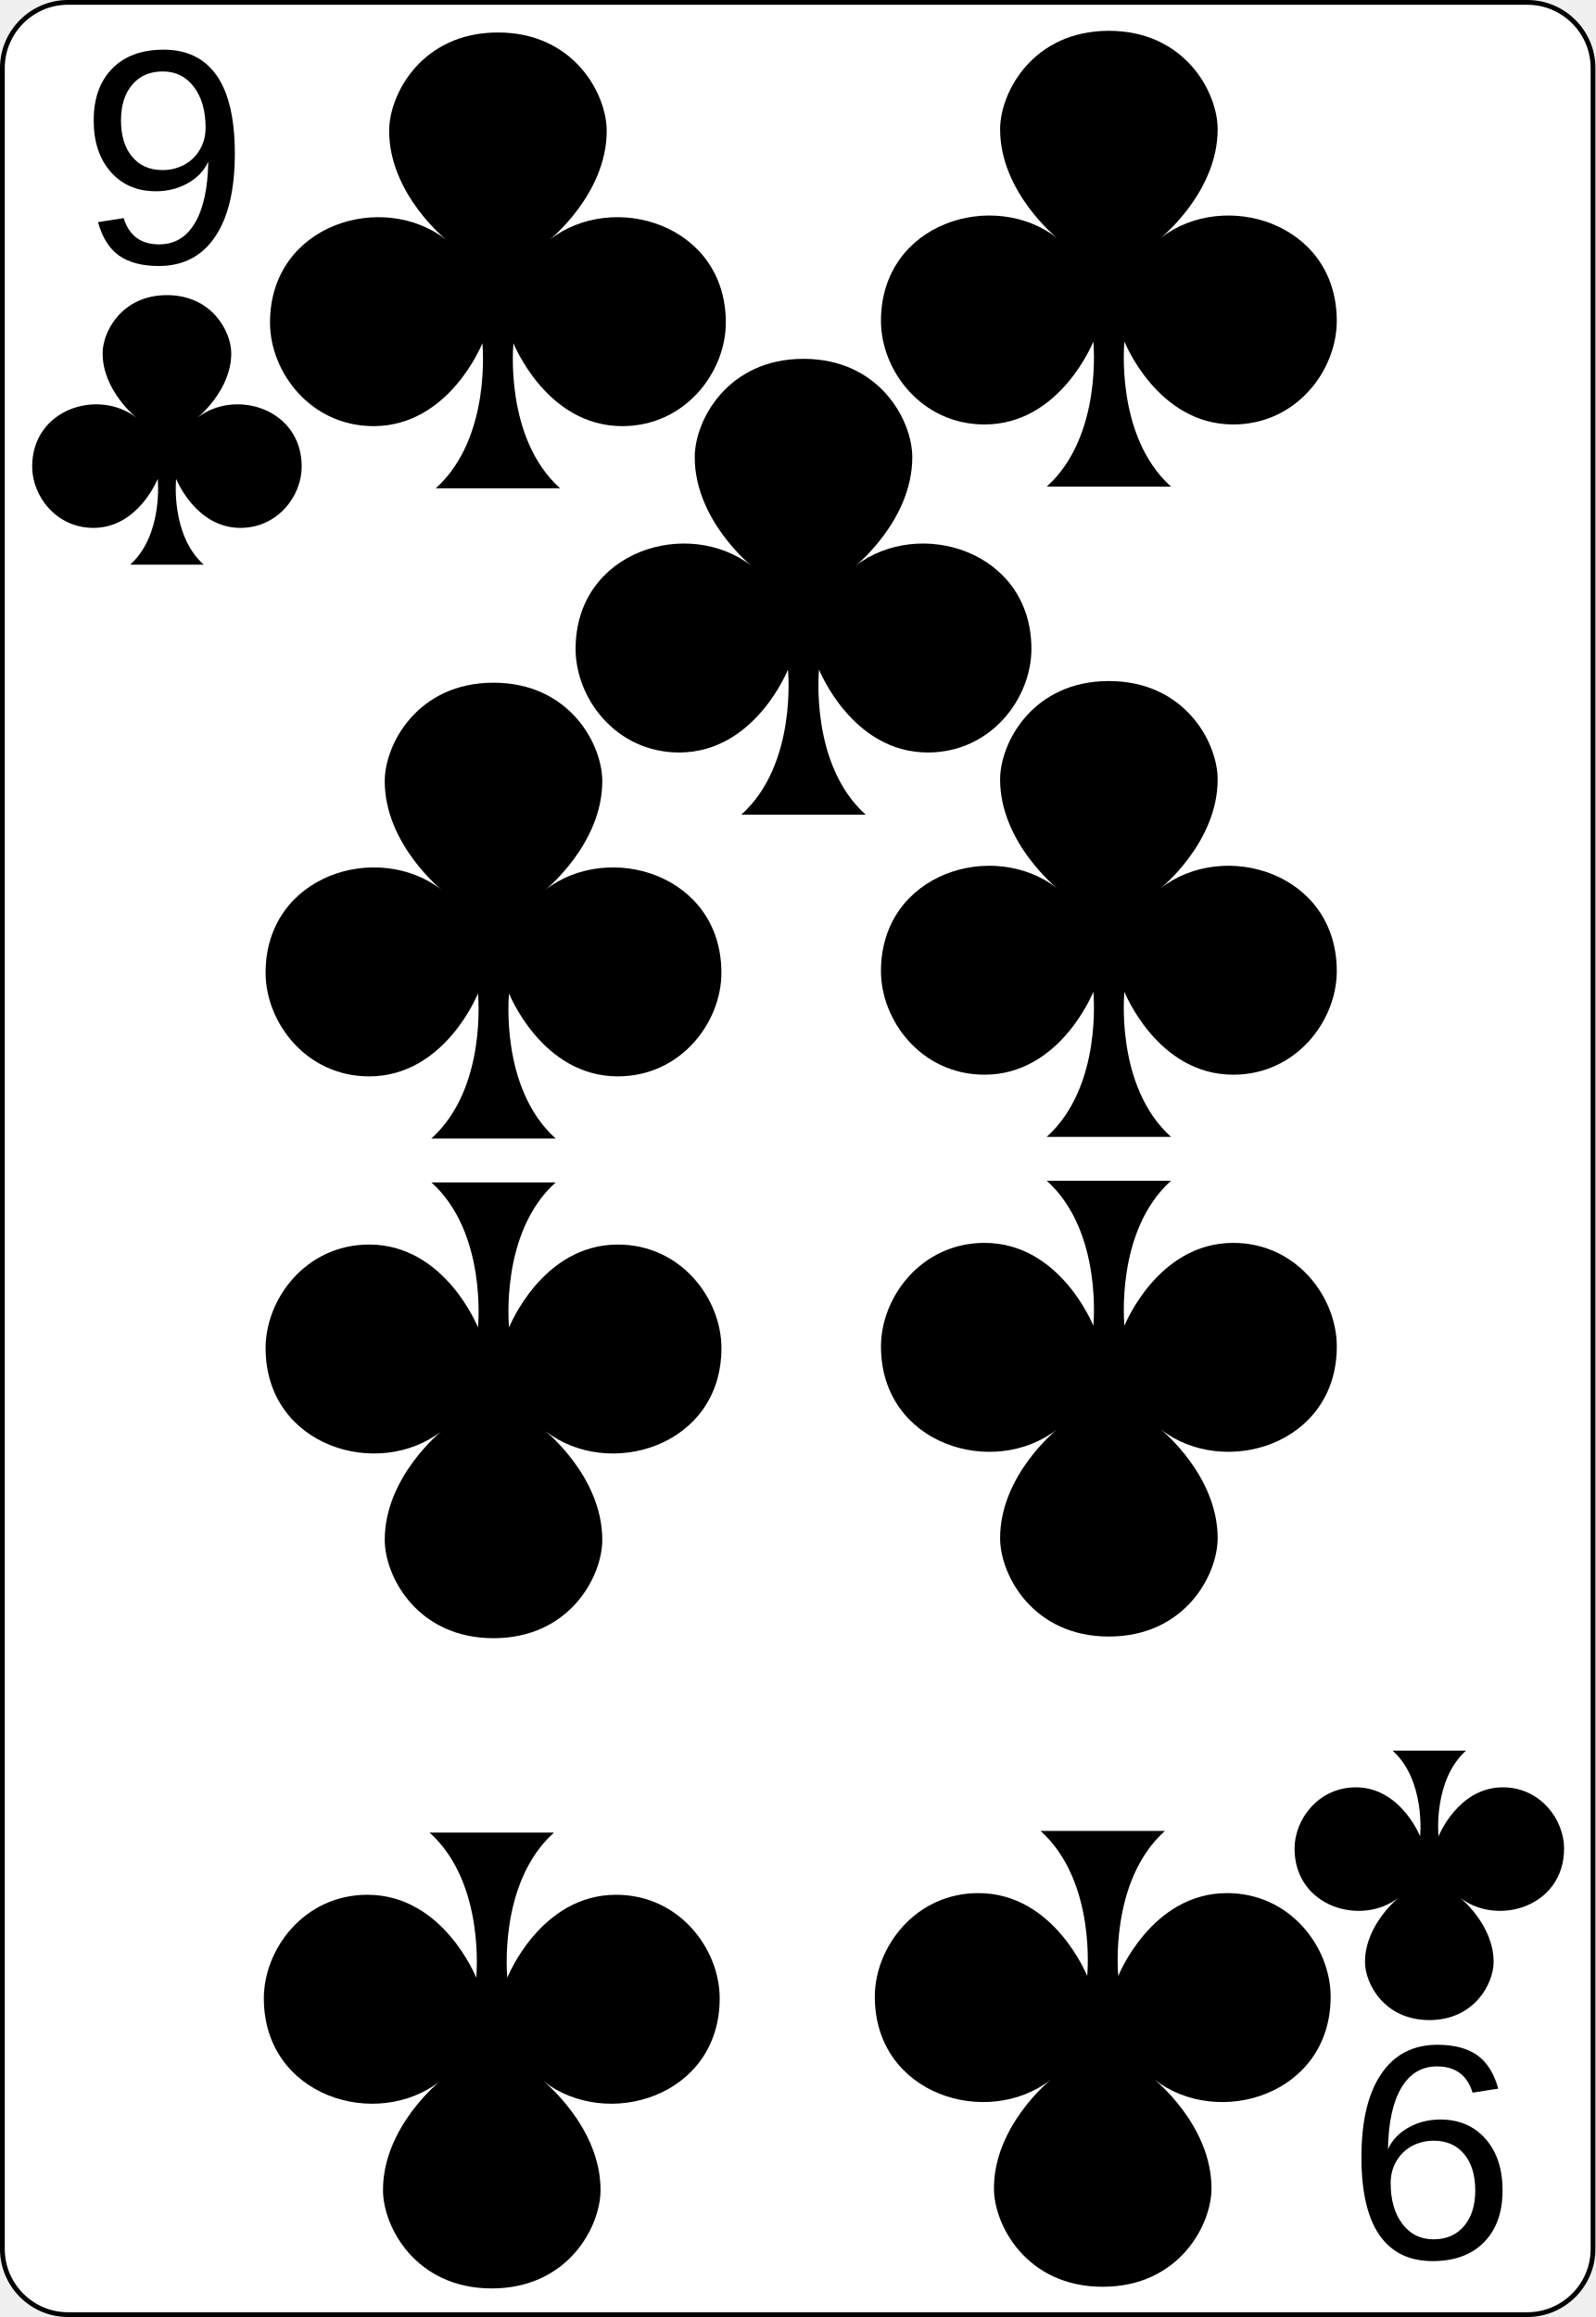
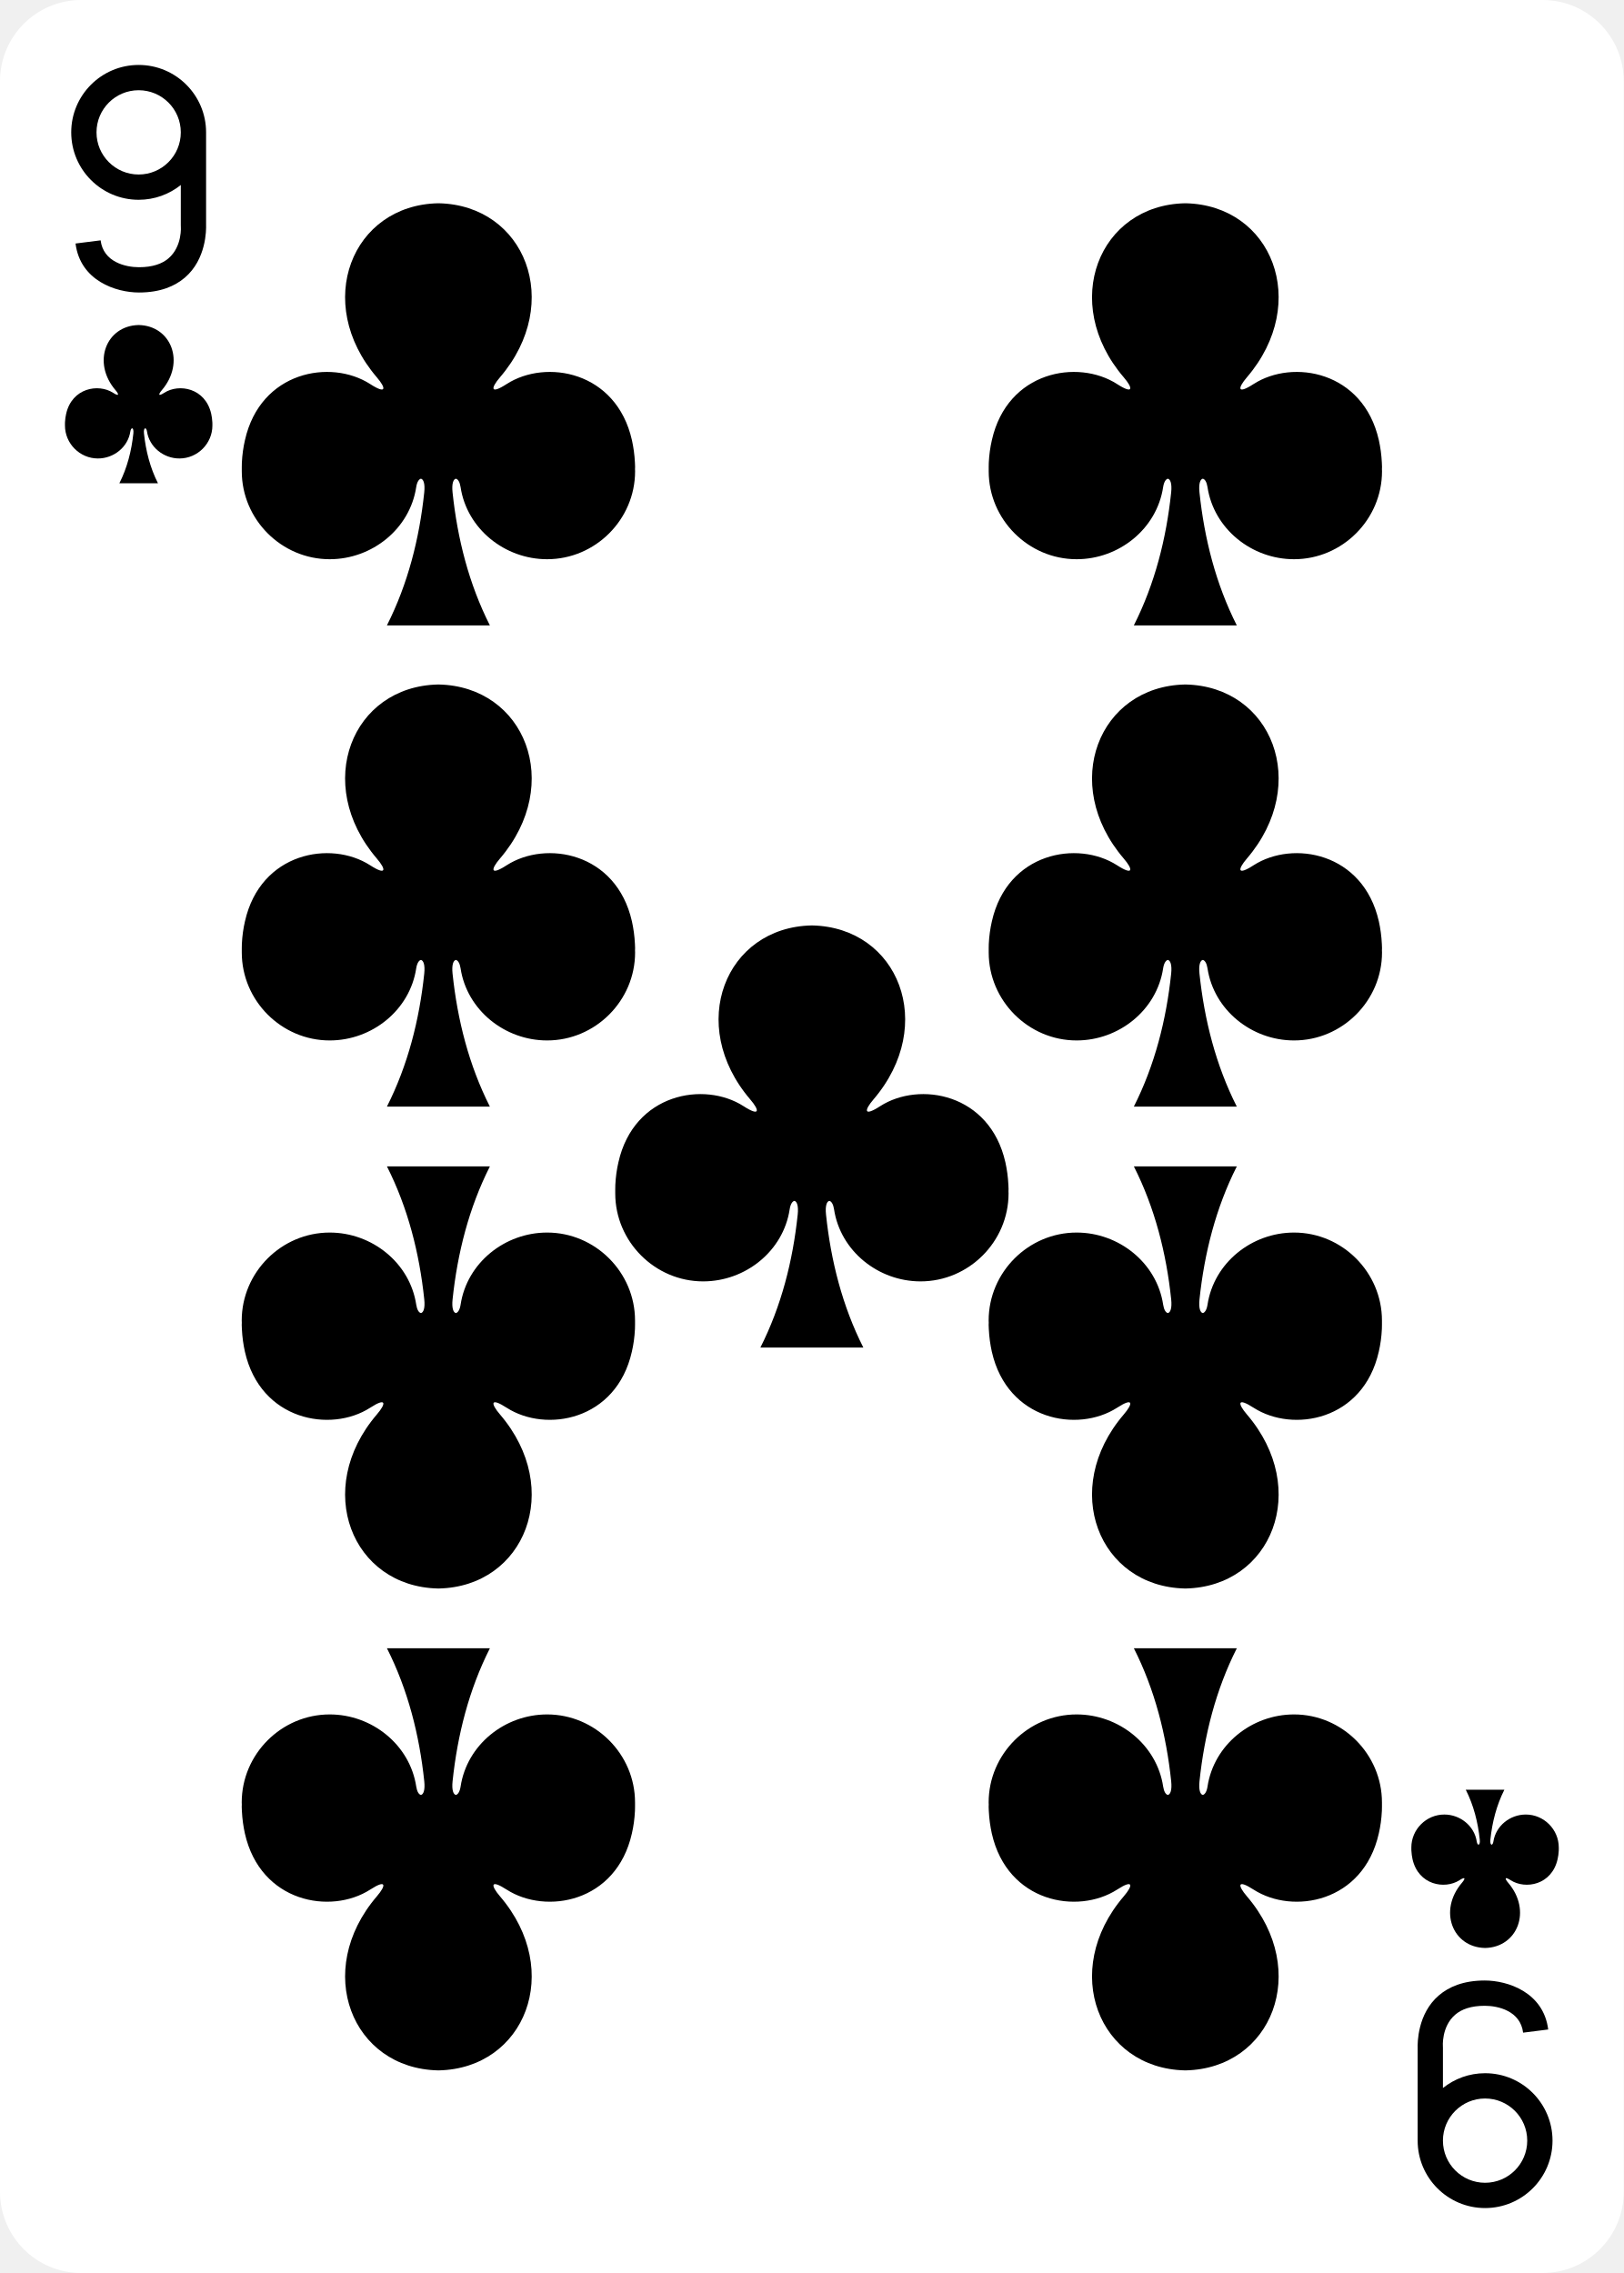
- <svg xmlns="http://www.w3.org/2000/svg" xmlns:xlink="http://www.w3.org/1999/xlink" width="167.087pt" height="242.667pt" viewBox="0 0 167.087 242.667" xml:space="preserve" id="svg2" version="1.1">
-   <defs id="defs41">
-     <radialGradient xlink:href="#linearGradient2984" id="radialGradient3760" cx="48.231" cy="18.138" fx="48.231" fy="18.138" r="9.5" gradientUnits="userSpaceOnUse" gradientTransform="matrix(-1.560526,0.01828294,-0.02684055,-2.290953,123.9838,58.80911)" />
-     <linearGradient id="linearGradient2984">
-       <stop style="stop-color:#000000;stop-opacity:1;" offset="0" id="stop2986" />
-       <stop style="stop-color:#000000;stop-opacity:0.656;" offset="1" id="stop2988" />
-     </linearGradient>
-     <radialGradient xlink:href="#linearGradient3784" id="radialGradient3792" cx="171.487" cy="511.223" fx="171.487" fy="511.223" r="81.903" gradientTransform="matrix(1.152989,-0.6739155,0.3948202,0.6754904,-233.6326,270.4008)" gradientUnits="userSpaceOnUse" />
-     <linearGradient id="linearGradient3784">
-       <stop style="stop-color:#ffffff;stop-opacity:0.534;" offset="0" id="stop3786" />
-       <stop style="stop-color:#000000;stop-opacity:0;" offset="1" id="stop3788" />
-     </linearGradient>
-     <radialGradient r="81.903" fy="511.223" fx="171.487" cy="511.223" cx="171.487" gradientTransform="matrix(1.152989,-0.6739155,0.3948202,0.6754904,-233.6326,270.4008)" gradientUnits="userSpaceOnUse" id="radialGradient3855" xlink:href="#linearGradient3784-4" />
-     <linearGradient id="linearGradient3784-4">
-       <stop style="stop-color:#ffffff;stop-opacity:0.519;" offset="0" id="stop3786-8" />
-       <stop style="stop-color:#000000;stop-opacity:0;" offset="1" id="stop3788-6" />
-     </linearGradient>
-     <radialGradient r="81.903" fy="461.841" fx="181.694" cy="461.841" cx="181.694" gradientTransform="matrix(1.152989,-0.6739155,0.3948202,0.6754904,-233.6326,270.4008)" gradientUnits="userSpaceOnUse" id="radialGradient3916" xlink:href="#linearGradient3784-3" />
-     <linearGradient id="linearGradient3784-3">
-       <stop style="stop-color:#ffffff;stop-opacity:0.702;" offset="0" id="stop3786-86" />
-       <stop style="stop-color:#000000;stop-opacity:0;" offset="1" id="stop3788-2" />
-     </linearGradient>
-   </defs>
-   <g id="Layer_x0020_1" style="fill-rule:nonzero;clip-rule:nonzero;stroke:#000000;stroke-miterlimit:4;">
-     <path style="fill:#FFFFFF;stroke-width:0.5;" d="M166.837,235.548c0,3.777-3.087,6.869-6.871,6.869H7.111c-3.775,0-6.861-3.092-6.861-6.869V7.12C0.25,3.343,3.336,0.25,7.111,0.25h152.855    c3.784,0,6.871,3.093,6.871,6.87v228.428z" id="path5" />
-     <g style="stroke:none;" id="g7">
-       <g id="g9">
- 				
- 			</g>
-     </g>
-     <g id="g15">
- 			
- 		</g>
-     <g id="g19">
- 			
- 		</g>
-     <g style="stroke:none;" id="g23">
-       <g id="g25">
- 				
- 			</g>
-     </g>
-     <g style="stroke:none;" id="g31">
-       <g id="g33">
- 				
- 			</g>
+ <svg xmlns="http://www.w3.org/2000/svg" width="100%" height="100%" viewBox="0 0 1500 2100" version="1.1" xml:space="preserve" style="fill-rule:evenodd;clip-rule:evenodd;stroke-linejoin:round;stroke-miterlimit:2;">
+   <g transform="matrix(2,0,0,2,0,0)">
+     <path d="M750,37.5C750,16.803 733.197,0 712.5,0L37.5,0C16.803,0 0,16.803 0,37.5L0,1012.5C0,1033.197 16.803,1050 37.5,1050L712.5,1050C733.197,1050 750,1033.197 750,1012.5L750,37.5Z" style="fill:white;" />
+   </g>
+   <g id="clubs">
+     <g>
+       <g>
+         <g id="g" transform="matrix(71.24238,0,0,71.24238,-22873.777,-11795.88)">
+           <path d="M324.205,171.657L324.205,171.628C324.205,171.61 324.205,171.593 324.206,171.575C324.211,171.47 324.225,171.373 324.246,171.282C324.447,170.387 325.359,170.226 325.869,170.554C326.086,170.694 326.077,170.608 325.956,170.467C325.126,169.497 325.634,168.234 326.75,168.21L326.759,168.21C327.876,168.234 328.383,169.497 327.553,170.467C327.432,170.608 327.424,170.694 327.64,170.554C328.15,170.226 329.062,170.387 329.264,171.282C329.284,171.373 329.298,171.47 329.303,171.575C329.304,171.593 329.305,171.61 329.305,171.628L329.304,171.657L329.305,171.685C329.305,172.311 328.79,172.826 328.164,172.826C327.616,172.826 327.124,172.433 327.042,171.89C327.032,171.825 327.008,171.787 326.981,171.782C326.949,171.788 326.926,171.844 326.938,171.959C327.001,172.559 327.15,173.146 327.422,173.684L326.087,173.684C326.359,173.146 326.508,172.559 326.571,171.959C326.583,171.844 326.56,171.788 326.528,171.782C326.502,171.787 326.477,171.825 326.467,171.89C326.385,172.433 325.894,172.826 325.345,172.826C324.72,172.826 324.205,172.311 324.205,171.685L324.205,171.657Z" />
+         </g>
+         <g id="g1" transform="matrix(71.24238,0,0,71.24238,-22873.777,-11351.28)">
+           <path d="M324.205,171.657L324.205,171.628C324.205,171.61 324.205,171.593 324.206,171.575C324.211,171.47 324.225,171.373 324.246,171.282C324.447,170.387 325.359,170.226 325.869,170.554C326.086,170.694 326.077,170.608 325.956,170.467C325.126,169.497 325.634,168.234 326.75,168.21L326.759,168.21C327.876,168.234 328.383,169.497 327.553,170.467C327.432,170.608 327.424,170.694 327.64,170.554C328.15,170.226 329.062,170.387 329.264,171.282C329.284,171.373 329.298,171.47 329.303,171.575C329.304,171.593 329.305,171.61 329.305,171.628L329.304,171.657L329.305,171.685C329.305,172.311 328.79,172.826 328.164,172.826C327.616,172.826 327.124,172.433 327.042,171.89C327.032,171.825 327.008,171.787 326.981,171.782C326.949,171.788 326.926,171.844 326.938,171.959C327.001,172.559 327.15,173.146 327.422,173.684L326.087,173.684C326.359,173.146 326.508,172.559 326.571,171.959C326.583,171.844 326.56,171.788 326.528,171.782C326.502,171.787 326.477,171.825 326.467,171.89C326.385,172.433 325.894,172.826 325.345,172.826C324.72,172.826 324.205,172.311 324.205,171.685L324.205,171.657Z" />
+         </g>
+         <g id="g2" transform="matrix(71.24238,0,0,71.24238,-22183.777,-11351.28)">
+           <path d="M324.205,171.657L324.205,171.628C324.205,171.61 324.205,171.593 324.206,171.575C324.211,171.47 324.225,171.373 324.246,171.282C324.447,170.387 325.359,170.226 325.869,170.554C326.086,170.694 326.077,170.608 325.956,170.467C325.126,169.497 325.634,168.234 326.75,168.21L326.759,168.21C327.876,168.234 328.383,169.497 327.553,170.467C327.432,170.608 327.424,170.694 327.64,170.554C328.15,170.226 329.062,170.387 329.264,171.282C329.284,171.373 329.298,171.47 329.303,171.575C329.304,171.593 329.305,171.61 329.305,171.628L329.304,171.657L329.305,171.685C329.305,172.311 328.79,172.826 328.164,172.826C327.616,172.826 327.124,172.433 327.042,171.89C327.032,171.825 327.008,171.787 326.981,171.782C326.949,171.788 326.926,171.844 326.938,171.959C327.001,172.559 327.15,173.146 327.422,173.684L326.087,173.684C326.359,173.146 326.508,172.559 326.571,171.959C326.583,171.844 326.56,171.788 326.528,171.782C326.502,171.787 326.477,171.825 326.467,171.89C326.385,172.433 325.894,172.826 325.345,172.826C324.72,172.826 324.205,172.311 324.205,171.685L324.205,171.657Z" />
+         </g>
+         <g id="g3" transform="matrix(71.24238,0,0,71.24238,-22528.777,-11128.68)">
+           <path d="M324.205,171.657L324.205,171.628C324.205,171.61 324.205,171.593 324.206,171.575C324.211,171.47 324.225,171.373 324.246,171.282C324.447,170.387 325.359,170.226 325.869,170.554C326.086,170.694 326.077,170.608 325.956,170.467C325.126,169.497 325.634,168.234 326.75,168.21L326.759,168.21C327.876,168.234 328.383,169.497 327.553,170.467C327.432,170.608 327.424,170.694 327.64,170.554C328.15,170.226 329.062,170.387 329.264,171.282C329.284,171.373 329.298,171.47 329.303,171.575C329.304,171.593 329.305,171.61 329.305,171.628L329.304,171.657L329.305,171.685C329.305,172.311 328.79,172.826 328.164,172.826C327.616,172.826 327.124,172.433 327.042,171.89C327.032,171.825 327.008,171.787 326.981,171.782C326.949,171.788 326.926,171.844 326.938,171.959C327.001,172.559 327.15,173.146 327.422,173.684L326.087,173.684C326.359,173.146 326.508,172.559 326.571,171.959C326.583,171.844 326.56,171.788 326.528,171.782C326.502,171.787 326.477,171.825 326.467,171.89C326.385,172.433 325.894,172.826 325.345,172.826C324.72,172.826 324.205,172.311 324.205,171.685L324.205,171.657Z" />
+         </g>
+         <g id="g4" transform="matrix(71.24238,0,0,71.24238,-22183.777,-11795.88)">
+           <path d="M324.205,171.657L324.205,171.628C324.205,171.61 324.205,171.593 324.206,171.575C324.211,171.47 324.225,171.373 324.246,171.282C324.447,170.387 325.359,170.226 325.869,170.554C326.086,170.694 326.077,170.608 325.956,170.467C325.126,169.497 325.634,168.234 326.75,168.21L326.759,168.21C327.876,168.234 328.383,169.497 327.553,170.467C327.432,170.608 327.424,170.694 327.64,170.554C328.15,170.226 329.062,170.387 329.264,171.282C329.284,171.373 329.298,171.47 329.303,171.575C329.304,171.593 329.305,171.61 329.305,171.628L329.304,171.657L329.305,171.685C329.305,172.311 328.79,172.826 328.164,172.826C327.616,172.826 327.124,172.433 327.042,171.89C327.032,171.825 327.008,171.787 326.981,171.782C326.949,171.788 326.926,171.844 326.938,171.959C327.001,172.559 327.15,173.146 327.422,173.684L326.087,173.684C326.359,173.146 326.508,172.559 326.571,171.959C326.583,171.844 326.56,171.788 326.528,171.782C326.502,171.787 326.477,171.825 326.467,171.89C326.385,172.433 325.894,172.826 325.345,172.826C324.72,172.826 324.205,172.311 324.205,171.685L324.205,171.657Z" />
+         </g>
+         <g id="g5" transform="matrix(-71.24238,-0,0,-71.24238,24373.777,13896.48)">
+           <path d="M324.205,171.657L324.205,171.628C324.205,171.61 324.205,171.593 324.206,171.575C324.211,171.47 324.225,171.373 324.246,171.282C324.447,170.387 325.359,170.226 325.869,170.554C326.086,170.694 326.077,170.608 325.956,170.467C325.126,169.497 325.634,168.234 326.75,168.21L326.759,168.21C327.876,168.234 328.383,169.497 327.553,170.467C327.432,170.608 327.424,170.694 327.64,170.554C328.15,170.226 329.062,170.387 329.264,171.282C329.284,171.373 329.298,171.47 329.303,171.575C329.304,171.593 329.305,171.61 329.305,171.628L329.304,171.657L329.305,171.685C329.305,172.311 328.79,172.826 328.164,172.826C327.616,172.826 327.124,172.433 327.042,171.89C327.032,171.825 327.008,171.787 326.981,171.782C326.949,171.788 326.926,171.844 326.938,171.959C327.001,172.559 327.15,173.146 327.422,173.684L326.087,173.684C326.359,173.146 326.508,172.559 326.571,171.959C326.583,171.844 326.56,171.788 326.528,171.782C326.502,171.787 326.477,171.825 326.467,171.89C326.385,172.433 325.894,172.826 325.345,172.826C324.72,172.826 324.205,172.311 324.205,171.685L324.205,171.657Z" />
+         </g>
+         <g id="g6" transform="matrix(-71.24238,-0,0,-71.24238,23683.777,13896.48)">
+           <path d="M324.205,171.657L324.205,171.628C324.205,171.61 324.205,171.593 324.206,171.575C324.211,171.47 324.225,171.373 324.246,171.282C324.447,170.387 325.359,170.226 325.869,170.554C326.086,170.694 326.077,170.608 325.956,170.467C325.126,169.497 325.634,168.234 326.75,168.21L326.759,168.21C327.876,168.234 328.383,169.497 327.553,170.467C327.432,170.608 327.424,170.694 327.64,170.554C328.15,170.226 329.062,170.387 329.264,171.282C329.284,171.373 329.298,171.47 329.303,171.575C329.304,171.593 329.305,171.61 329.305,171.628L329.304,171.657L329.305,171.685C329.305,172.311 328.79,172.826 328.164,172.826C327.616,172.826 327.124,172.433 327.042,171.89C327.032,171.825 327.008,171.787 326.981,171.782C326.949,171.788 326.926,171.844 326.938,171.959C327.001,172.559 327.15,173.146 327.422,173.684L326.087,173.684C326.359,173.146 326.508,172.559 326.571,171.959C326.583,171.844 326.56,171.788 326.528,171.782C326.502,171.787 326.477,171.825 326.467,171.89C326.385,172.433 325.894,172.826 325.345,172.826C324.72,172.826 324.205,172.311 324.205,171.685L324.205,171.657Z" />
+         </g>
+         <g id="g7" transform="matrix(-71.24238,-0,0,-71.24238,23683.777,13451.28)">
+           <path d="M324.205,171.657L324.205,171.628C324.205,171.61 324.205,171.593 324.206,171.575C324.211,171.47 324.225,171.373 324.246,171.282C324.447,170.387 325.359,170.226 325.869,170.554C326.086,170.694 326.077,170.608 325.956,170.467C325.126,169.497 325.634,168.234 326.75,168.21L326.759,168.21C327.876,168.234 328.383,169.497 327.553,170.467C327.432,170.608 327.424,170.694 327.64,170.554C328.15,170.226 329.062,170.387 329.264,171.282C329.284,171.373 329.298,171.47 329.303,171.575C329.304,171.593 329.305,171.61 329.305,171.628L329.304,171.657L329.305,171.685C329.305,172.311 328.79,172.826 328.164,172.826C327.616,172.826 327.124,172.433 327.042,171.89C327.032,171.825 327.008,171.787 326.981,171.782C326.949,171.788 326.926,171.844 326.938,171.959C327.001,172.559 327.15,173.146 327.422,173.684L326.087,173.684C326.359,173.146 326.508,172.559 326.571,171.959C326.583,171.844 326.56,171.788 326.528,171.782C326.502,171.787 326.477,171.825 326.467,171.89C326.385,172.433 325.894,172.826 325.345,172.826C324.72,172.826 324.205,172.311 324.205,171.685L324.205,171.657Z" />
+         </g>
+         <g id="g8" transform="matrix(-71.24238,-0,0,-71.24238,24373.777,13451.28)">
+           <path d="M324.205,171.657L324.205,171.628C324.205,171.61 324.205,171.593 324.206,171.575C324.211,171.47 324.225,171.373 324.246,171.282C324.447,170.387 325.359,170.226 325.869,170.554C326.086,170.694 326.077,170.608 325.956,170.467C325.126,169.497 325.634,168.234 326.75,168.21L326.759,168.21C327.876,168.234 328.383,169.497 327.553,170.467C327.432,170.608 327.424,170.694 327.64,170.554C328.15,170.226 329.062,170.387 329.264,171.282C329.284,171.373 329.298,171.47 329.303,171.575C329.304,171.593 329.305,171.61 329.305,171.628L329.304,171.657L329.305,171.685C329.305,172.311 328.79,172.826 328.164,172.826C327.616,172.826 327.124,172.433 327.042,171.89C327.032,171.825 327.008,171.787 326.981,171.782C326.949,171.788 326.926,171.844 326.938,171.959C327.001,172.559 327.15,173.146 327.422,173.684L326.087,173.684C326.359,173.146 326.508,172.559 326.571,171.959C326.583,171.844 326.56,171.788 326.528,171.782C326.502,171.787 326.477,171.825 326.467,171.89C326.385,172.433 325.894,172.826 325.345,172.826C324.72,172.826 324.205,172.311 324.205,171.685L324.205,171.657Z" />
+         </g>
+       </g>
+       <g transform="matrix(2,0,0,2,0,0)">
+         <g id="z" transform="matrix(7.786527,0,0,7.786527,-4915.44,-8.932633)">
+           <path d="M642,12.122C641.315,12.671 640.446,13 639.5,13C637.292,13 635.5,11.208 635.5,9C635.5,6.792 637.292,5 639.5,5C641.708,5 643.5,6.792 643.5,9L643.5,14.485C643.51,14.779 643.517,16.529 642.239,17.619C641.653,18.119 640.795,18.5 639.52,18.5C638.156,18.5 636.034,17.803 635.756,15.594L637.244,15.406C637.406,16.697 638.723,17 639.52,17C640.333,17 640.892,16.796 641.266,16.477C642.107,15.759 642.002,14.558 642.002,14.558L642,14.529L642,12.122ZM642,9C642,7.62 640.88,6.5 639.5,6.5C638.12,6.5 637,7.62 637,9C637,10.38 638.12,11.5 639.5,11.5C640.88,11.5 642,10.38 642,9Z" />
+         </g>
+         <g transform="matrix(0.720725,0,0,0.55625,-140.25,-311.6339)">
+           <rect x="236.22" y="614.173" width="94.488" height="188.976" style="fill:none;" />
+         </g>
+         <g id="g9" transform="matrix(13.35359,0,0,13.35359,-4299.296,-2096.061)">
+           <path d="M324.205,171.657L324.205,171.628C324.205,171.61 324.205,171.593 324.206,171.575C324.211,171.47 324.225,171.373 324.246,171.282C324.447,170.387 325.359,170.226 325.869,170.554C326.086,170.694 326.077,170.608 325.956,170.467C325.126,169.497 325.634,168.234 326.75,168.21L326.759,168.21C327.876,168.234 328.383,169.497 327.553,170.467C327.432,170.608 327.424,170.694 327.64,170.554C328.15,170.226 329.062,170.387 329.264,171.282C329.284,171.373 329.298,171.47 329.303,171.575C329.304,171.593 329.305,171.61 329.305,171.628L329.304,171.657L329.305,171.685C329.305,172.311 328.79,172.826 328.164,172.826C327.616,172.826 327.124,172.433 327.042,171.89C327.032,171.825 327.008,171.787 326.981,171.782C326.949,171.788 326.926,171.844 326.938,171.959C327.001,172.559 327.15,173.146 327.422,173.684L326.087,173.684C326.359,173.146 326.508,172.559 326.571,171.959C326.583,171.844 326.56,171.788 326.528,171.782C326.502,171.787 326.477,171.825 326.467,171.89C326.385,172.433 325.894,172.826 325.345,172.826C324.72,172.826 324.205,172.311 324.205,171.685L324.205,171.657Z" />
+         </g>
+         <g id="g10" transform="matrix(-13.35359,-0,0,-13.35359,5049.296,3146.061)">
+           <path d="M324.205,171.657L324.205,171.628C324.205,171.61 324.205,171.593 324.206,171.575C324.211,171.47 324.225,171.373 324.246,171.282C324.447,170.387 325.359,170.226 325.869,170.554C326.086,170.694 326.077,170.608 325.956,170.467C325.126,169.497 325.634,168.234 326.75,168.21L326.759,168.21C327.876,168.234 328.383,169.497 327.553,170.467C327.432,170.608 327.424,170.694 327.64,170.554C328.15,170.226 329.062,170.387 329.264,171.282C329.284,171.373 329.298,171.47 329.303,171.575C329.304,171.593 329.305,171.61 329.305,171.628L329.304,171.657L329.305,171.685C329.305,172.311 328.79,172.826 328.164,172.826C327.616,172.826 327.124,172.433 327.042,171.89C327.032,171.825 327.008,171.787 326.981,171.782C326.949,171.788 326.926,171.844 326.938,171.959C327.001,172.559 327.15,173.146 327.422,173.684L326.087,173.684C326.359,173.146 326.508,172.559 326.571,171.959C326.583,171.844 326.56,171.788 326.528,171.782C326.502,171.787 326.477,171.825 326.467,171.89C326.385,172.433 325.894,172.826 325.345,172.826C324.72,172.826 324.205,172.311 324.205,171.685L324.205,171.657Z" />
+         </g>
+         <g id="z1" transform="matrix(-7.786527,-0,0,-7.786527,5665.44,1058.933)">
+           <path d="M642,12.122C641.315,12.671 640.446,13 639.5,13C637.292,13 635.5,11.208 635.5,9C635.5,6.792 637.292,5 639.5,5C641.708,5 643.5,6.792 643.5,9L643.5,14.485C643.51,14.779 643.517,16.529 642.239,17.619C641.653,18.119 640.795,18.5 639.52,18.5C638.156,18.5 636.034,17.803 635.756,15.594L637.244,15.406C637.406,16.697 638.723,17 639.52,17C640.333,17 640.892,16.796 641.266,16.477C642.107,15.759 642.002,14.558 642.002,14.558L642,14.529L642,12.122ZM642,9C642,7.62 640.88,6.5 639.5,6.5C638.12,6.5 637,7.62 637,9C637,10.38 638.12,11.5 639.5,11.5C640.88,11.5 642,10.38 642,9Z" />
+         </g>
+         <g transform="matrix(-0.720725,-0,0,-0.55625,890.25,1361.634)">
+           <rect x="236.22" y="614.173" width="94.488" height="188.976" style="fill:none;" />
+         </g>
+       </g>
    </g>
  </g>
-   <text xml:space="preserve" style="font-size:32px;font-style:normal;font-weight:normal;line-height:125%;letter-spacing:0px;word-spacing:0px;fill:#000000;fill-opacity:1;stroke:none;font-family:Bitstream Vera Sans" x="8.311" y="27.548" id="text3788">
-     <tspan id="tspan3790" x="8.311" y="27.548" style="font-style:normal;font-variant:normal;font-weight:normal;font-stretch:normal;font-family:Arial;-inkscape-font-specification:Arial">9</tspan>
-   </text>
-   <g transform="matrix(1.485651,0,0,1.485651,-54.02466,10.01807)" id="layer1-1-4">
-     <path id="cl-9" d="m 50.291,22.698 c 0,0 2.375,-1.9 2.375,-4.534 0,-1.542 -1.369,-4.102 -4.534,-4.102 -3.165,0 -4.534,2.561 -4.534,4.102 0,2.634 2.375,4.534 2.375,4.534 -2.638,-2.055 -7.341,-0.652 -7.341,3.455 0,2.056 1.68,4.318 4.318,4.318 3.165,0 4.534,-3.455 4.534,-3.455 0,0 0.402,3.938 -1.943,6.046 h 5.182 c -2.345,-2.107 -1.943,-6.046 -1.943,-6.046 0,0 1.369,3.455 4.534,3.455 2.639,0 4.318,-2.263 4.318,-4.318 0,-4.107 -4.703,-5.51 -7.341,-3.455 z" style="fill:#000000" />
-   </g>
-   <text xml:space="preserve" style="font-size:32px;font-style:normal;font-weight:normal;line-height:125%;letter-spacing:0px;word-spacing:0px;fill:#000000;fill-opacity:1;stroke:none;font-family:Bitstream Vera Sans" x="-158.864" y="-214.467" id="text3788-8" transform="scale(-1,-1)">
-     <tspan id="tspan3790-7" x="-158.864" y="-214.467" style="font-style:normal;font-variant:normal;font-weight:normal;font-stretch:normal;font-family:Arial;-inkscape-font-specification:Arial">9</tspan>
-   </text>
-   <g transform="matrix(-1.485651,0,0,-1.485651,221.1992,232.4618)" id="layer1-1-4-1">
-     <path id="cl-9-7" d="m 50.291,22.698 c 0,0 2.375,-1.9 2.375,-4.534 0,-1.542 -1.369,-4.102 -4.534,-4.102 -3.165,0 -4.534,2.561 -4.534,4.102 0,2.634 2.375,4.534 2.375,4.534 -2.638,-2.055 -7.341,-0.652 -7.341,3.455 0,2.056 1.68,4.318 4.318,4.318 3.165,0 4.534,-3.455 4.534,-3.455 0,0 0.402,3.938 -1.943,6.046 h 5.182 c -2.345,-2.107 -1.943,-6.046 -1.943,-6.046 0,0 1.369,3.455 4.534,3.455 2.639,0 4.318,-2.263 4.318,-4.318 0,-4.107 -4.703,-5.51 -7.341,-3.455 z" style="fill:#000000" />
-   </g>
-   <path style="fill:#000000" d="m 57.573,25.1 c 0,0 5.967,-4.774 5.967,-11.392 0,-3.874 -3.44,-10.307 -11.392,-10.307 -7.952,0 -11.392,6.435 -11.392,10.307 0,6.618 5.967,11.392 5.967,11.392 -6.628,-5.163 -18.445,-1.638 -18.445,8.681 0,5.166 4.221,10.849 10.849,10.849 7.952,0 11.392,-8.681 11.392,-8.681 0,0 1.01,9.895 -4.882,15.191 h 13.02 c -5.892,-5.294 -4.882,-15.191 -4.882,-15.191 0,0 3.44,8.681 11.392,8.681 6.631,0 10.849,-5.686 10.849,-10.849 0,-10.319 -11.817,-13.844 -18.445,-8.681 z" id="cl-9-8" />
-   <path style="fill:#000000" d="m 57.11,93.201 c 0,0 5.967,-4.774 5.967,-11.392 0,-3.874 -3.44,-10.307 -11.392,-10.307 -7.952,0 -11.392,6.435 -11.392,10.307 0,6.618 5.967,11.392 5.967,11.392 -6.628,-5.163 -18.445,-1.638 -18.445,8.681 0,5.166 4.221,10.849 10.849,10.849 7.952,0 11.392,-8.681 11.392,-8.681 0,0 1.01,9.895 -4.882,15.191 h 13.02 c -5.892,-5.294 -4.882,-15.191 -4.882,-15.191 0,0 3.44,8.681 11.392,8.681 6.631,0 10.849,-5.686 10.849,-10.849 0,-10.319 -11.817,-13.844 -18.445,-8.681 z" id="cl-9-8-0" />
-   <path style="fill:#000000" d="m 121.558,24.926 c 0,0 5.967,-4.774 5.967,-11.392 0,-3.874 -3.44,-10.307 -11.392,-10.307 -7.952,0 -11.392,6.435 -11.392,10.307 0,6.618 5.967,11.392 5.967,11.392 -6.628,-5.163 -18.445,-1.638 -18.445,8.681 0,5.166 4.221,10.849 10.849,10.849 7.952,0 11.392,-8.681 11.392,-8.681 0,0 1.01,9.895 -4.882,15.191 h 13.02 c -5.892,-5.294 -4.882,-15.191 -4.882,-15.191 0,0 3.44,8.681 11.392,8.681 6.631,0 10.849,-5.686 10.849,-10.849 0,-10.319 -11.817,-13.844 -18.445,-8.681 z" id="cl-9-8-9" />
-   <path style="fill:#000000" d="m 121.558,93.027 c 0,0 5.967,-4.774 5.967,-11.392 0,-3.874 -3.44,-10.307 -11.392,-10.307 -7.952,0 -11.392,6.435 -11.392,10.307 0,6.618 5.967,11.392 5.967,11.392 -6.628,-5.163 -18.445,-1.638 -18.445,8.681 0,5.166 4.221,10.849 10.849,10.849 7.952,0 11.392,-8.681 11.392,-8.681 0,0 1.01,9.895 -4.882,15.191 h 13.02 c -5.892,-5.294 -4.882,-15.191 -4.882,-15.191 0,0 3.44,8.681 11.392,8.681 6.631,0 10.849,-5.686 10.849,-10.849 0,-10.319 -11.817,-13.844 -18.445,-8.681 z" id="cl-9-8-0-4" />
-   <path style="fill:#000000" d="m 89.577,59.281 c 0,0 5.967,-4.774 5.967,-11.392 0,-3.874 -3.44,-10.307 -11.392,-10.307 -7.952,0 -11.392,6.435 -11.392,10.307 0,6.618 5.967,11.392 5.967,11.392 C 72.099,54.118 60.282,57.643 60.282,67.962 c 0,5.166 4.221,10.849 10.849,10.849 7.952,0 11.392,-8.681 11.392,-8.681 0,0 1.01,9.895 -4.882,15.191 h 13.02 c -5.892,-5.294 -4.882,-15.191 -4.882,-15.191 0,0 3.44,8.681 11.392,8.681 6.631,0 10.849,-5.686 10.849,-10.849 0,-10.319 -11.817,-13.844 -18.445,-8.681 z" id="cl-9-8-8" />
-   <path style="fill:#000000" d="m 110.063,217.802 c 0,0 -5.967,4.774 -5.967,11.392 0,3.874 3.44,10.307 11.392,10.307 7.952,0 11.392,-6.435 11.392,-10.307 0,-6.618 -5.967,-11.392 -5.967,-11.392 6.628,5.163 18.445,1.638 18.445,-8.681 0,-5.166 -4.221,-10.849 -10.849,-10.849 -7.952,0 -11.392,8.681 -11.392,8.681 0,0 -1.01,-9.895 4.882,-15.191 h -13.02 c 5.892,5.294 4.882,15.191 4.882,15.191 0,0 -3.44,-8.681 -11.392,-8.681 -6.631,0 -10.849,5.686 -10.849,10.849 0,10.319 11.817,13.844 18.445,8.681 z" id="cl-9-8-4" />
-   <path style="fill:#000000" d="m 110.708,149.701 c 0,0 -5.967,4.774 -5.967,11.392 0,3.874 3.44,10.307 11.392,10.307 7.952,0 11.392,-6.435 11.392,-10.307 0,-6.618 -5.967,-11.392 -5.967,-11.392 6.628,5.163 18.445,1.638 18.445,-8.681 0,-5.166 -4.221,-10.849 -10.849,-10.849 -7.952,0 -11.392,8.681 -11.392,8.681 0,0 -1.01,-9.895 4.882,-15.191 h -13.02 c 5.892,5.294 4.882,15.191 4.882,15.191 0,0 -3.44,-8.681 -11.392,-8.681 -6.631,0 -10.849,5.686 -10.849,10.849 0,10.319 11.817,13.844 18.445,8.681 z" id="cl-9-8-0-2" />
-   <path style="fill:#000000" d="m 46.078,217.976 c 0,0 -5.967,4.774 -5.967,11.392 0,3.874 3.44,10.307 11.392,10.307 7.952,0 11.392,-6.435 11.392,-10.307 0,-6.618 -5.967,-11.392 -5.967,-11.392 6.628,5.163 18.445,1.638 18.445,-8.681 0,-5.166 -4.221,-10.849 -10.849,-10.849 -7.952,0 -11.392,8.681 -11.392,8.681 0,0 -1.01,-9.895 4.882,-15.191 H 44.992 c 5.892,5.294 4.882,15.191 4.882,15.191 0,0 -3.44,-8.681 -11.392,-8.681 -6.631,0 -10.849,5.686 -10.849,10.849 0,10.319 11.817,13.844 18.445,8.681 z" id="cl-9-8-9-6" />
-   <path style="fill:#000000" d="m 46.261,149.875 c 0,0 -5.967,4.774 -5.967,11.392 0,3.874 3.44,10.307 11.392,10.307 7.952,0 11.392,-6.435 11.392,-10.307 0,-6.618 -5.967,-11.392 -5.967,-11.392 6.628,5.163 18.445,1.638 18.445,-8.681 0,-5.166 -4.221,-10.849 -10.849,-10.849 -7.952,0 -11.392,8.681 -11.392,8.681 0,0 -1.01,-9.895 4.882,-15.191 H 45.176 c 5.892,5.294 4.882,15.191 4.882,15.191 0,0 -3.44,-8.681 -11.392,-8.681 -6.631,0 -10.849,5.686 -10.849,10.849 0,10.319 11.817,13.844 18.445,8.681 z" id="cl-9-8-0-4-9" />
</svg>
